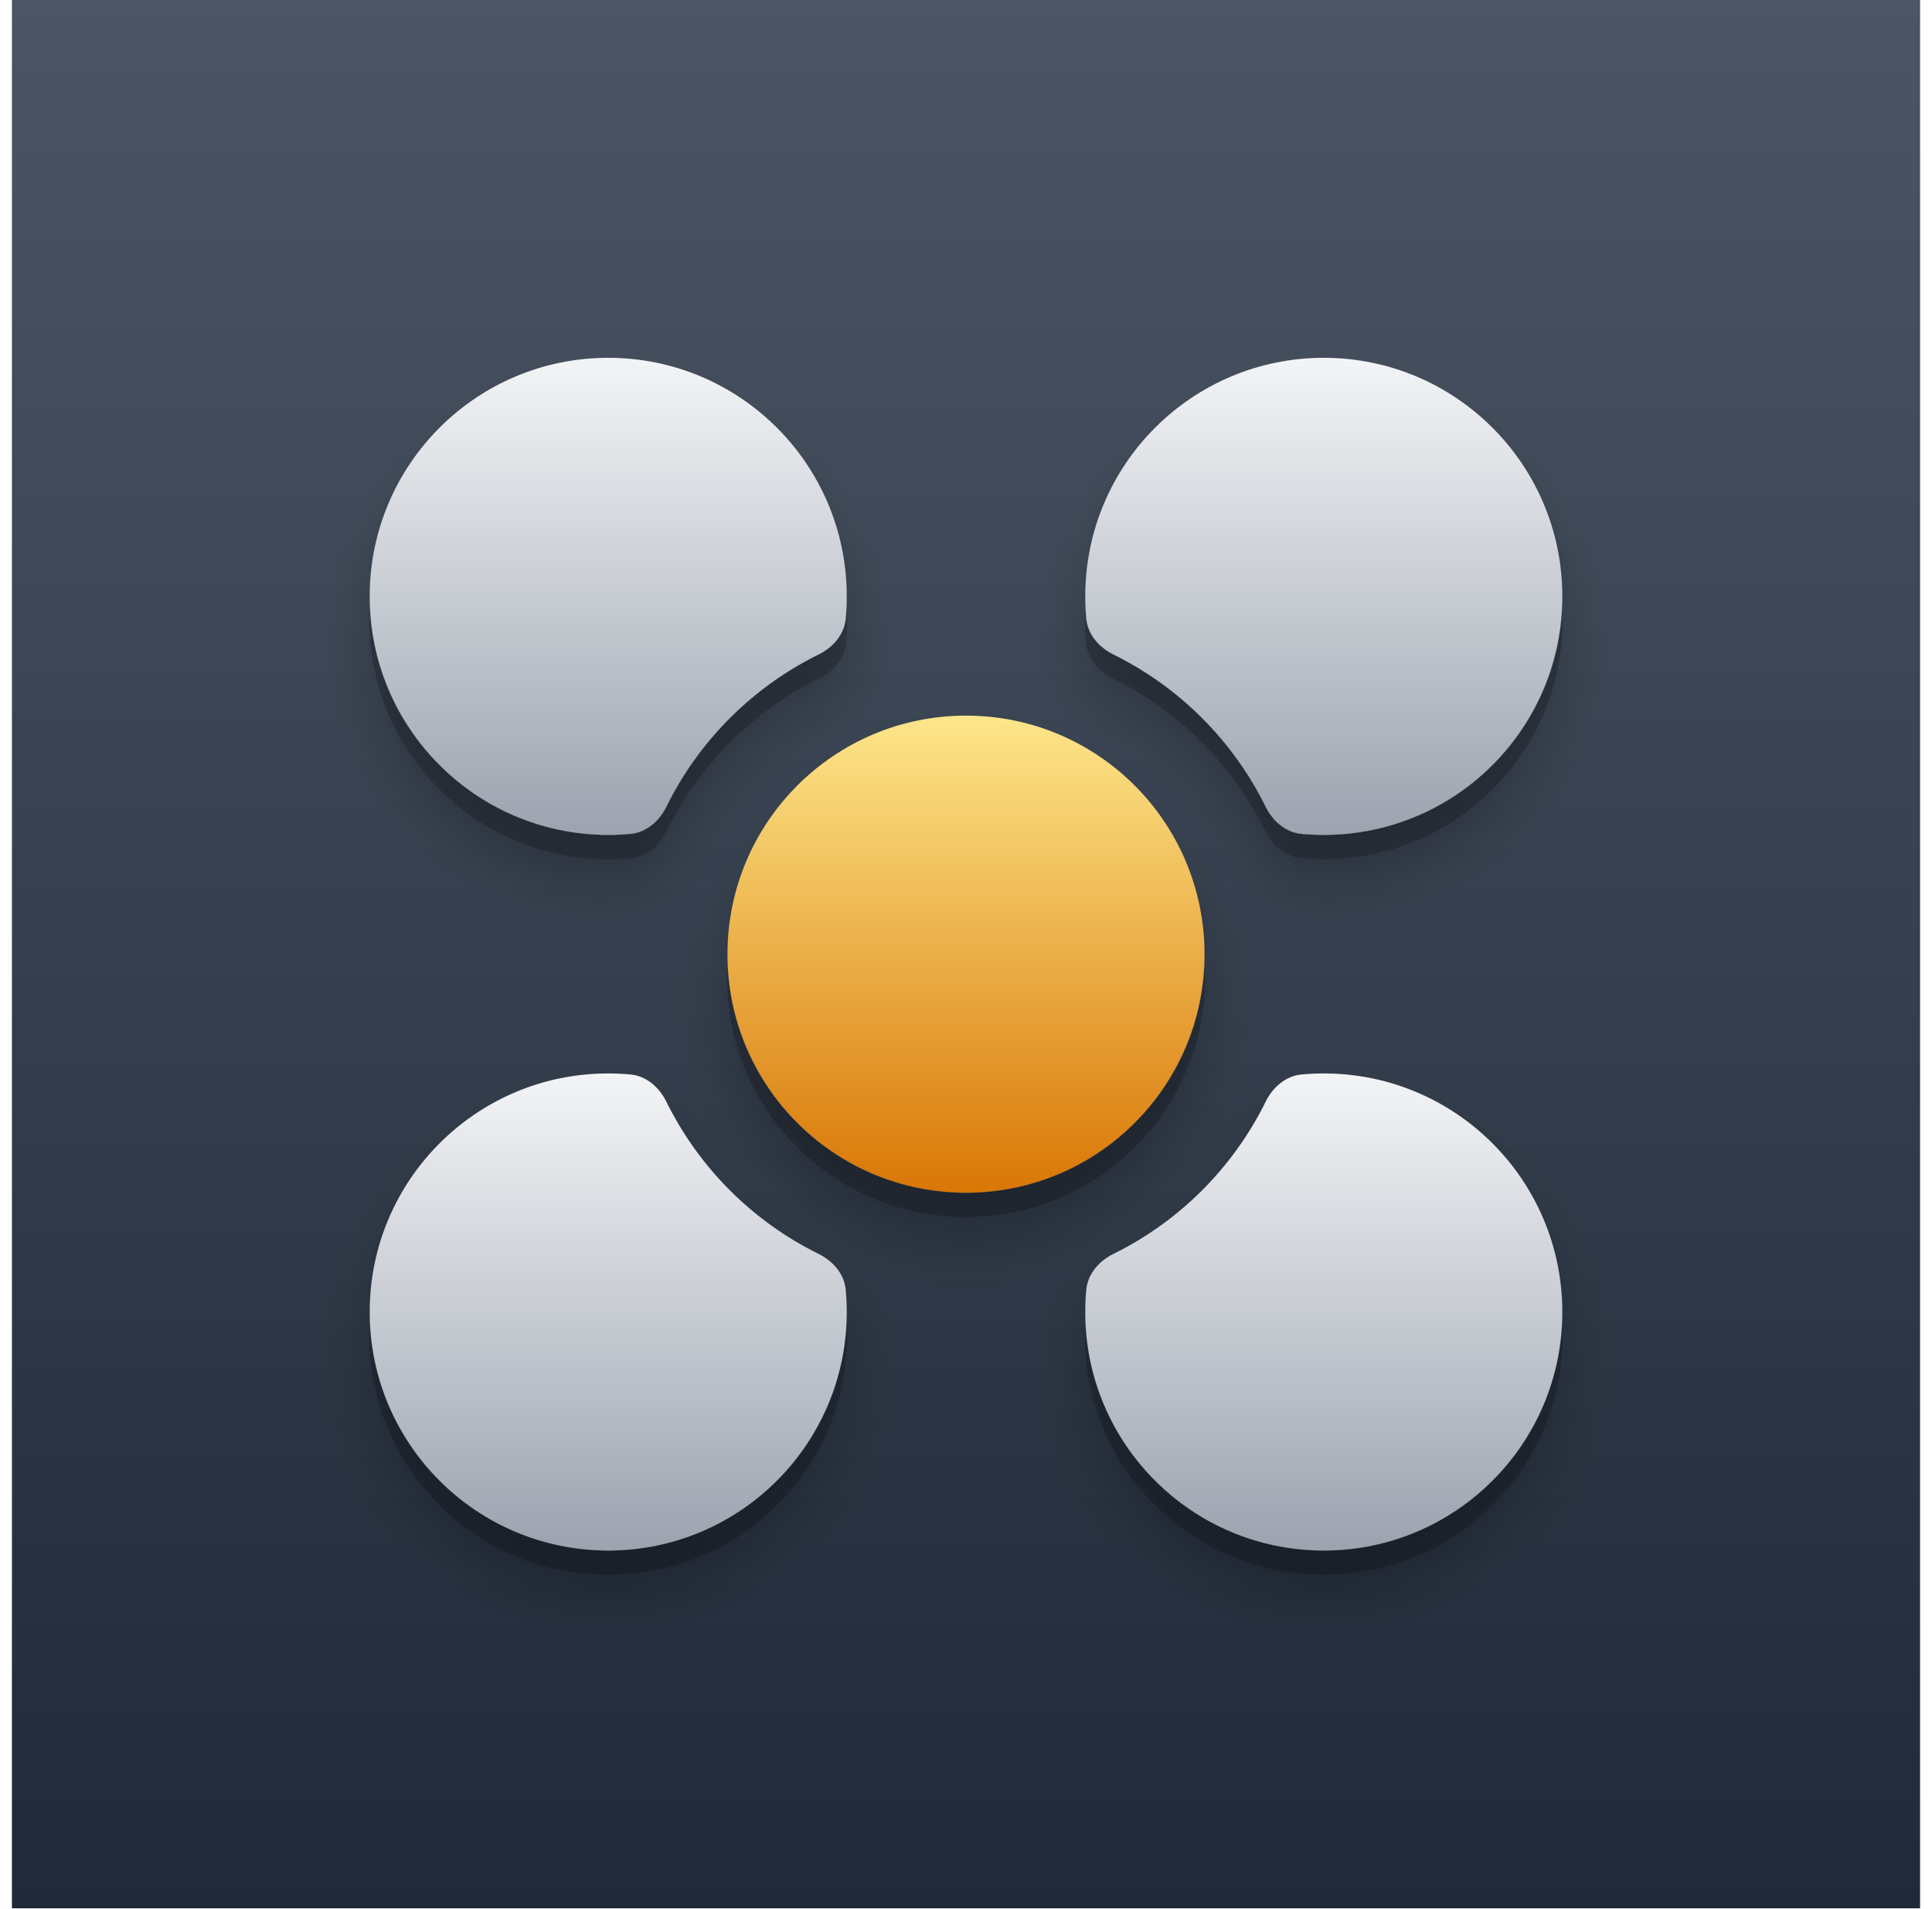
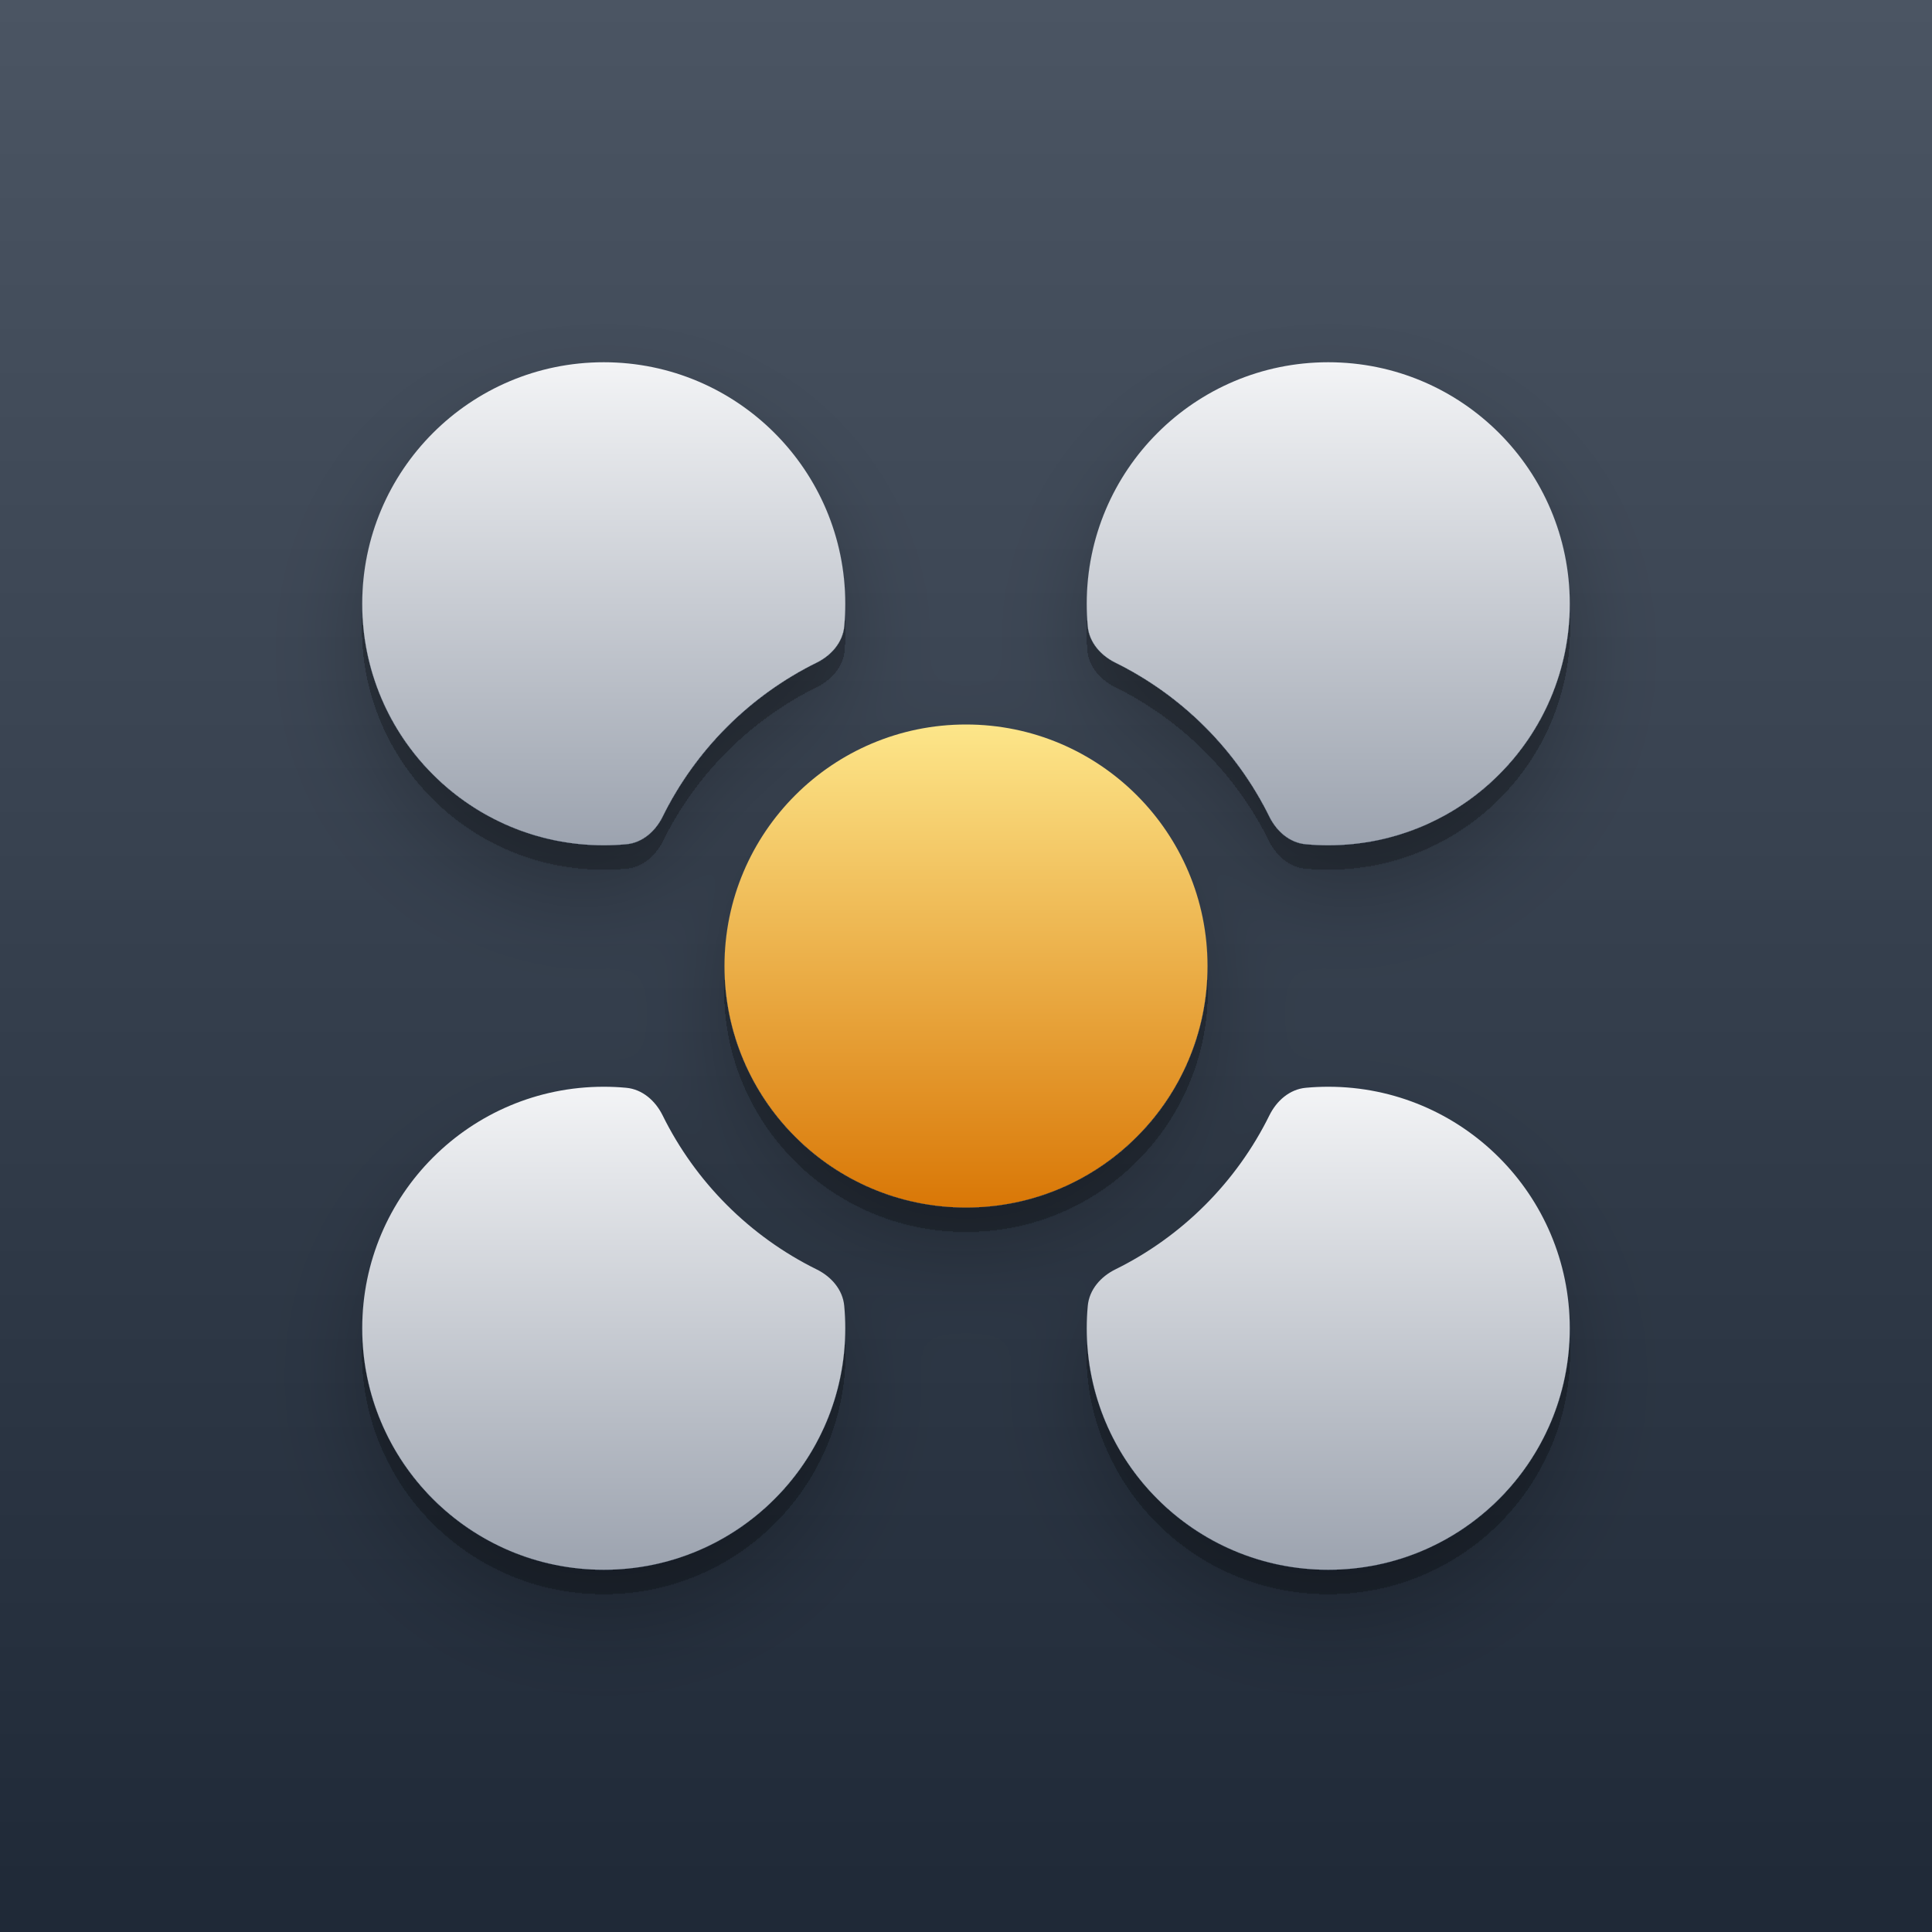
- <svg xmlns="http://www.w3.org/2000/svg" width="81" height="80" viewBox="0 0 81 80" fill="none">
-   <rect width="80" height="80" transform="translate(0.5)" fill="url(#paint0_linear_773_6823)" />
-   <g filter="url(#filter0_dd_773_6823)">
-     <path d="M46.685 52.563C46.081 52.861 45.605 53.399 45.543 54.07C45.514 54.377 45.5 54.687 45.5 55C45.5 60.523 49.977 65 55.5 65C61.023 65 65.5 60.523 65.5 55C65.5 49.477 61.023 45 55.5 45C55.187 45 54.877 45.014 54.57 45.043C53.899 45.105 53.361 45.581 53.063 46.185C51.699 48.95 49.45 51.199 46.685 52.563Z" fill="url(#paint1_linear_773_6823)" />
-     <path d="M35.457 54.07C35.395 53.399 34.919 52.861 34.315 52.563C31.55 51.199 29.301 48.95 27.937 46.185C27.639 45.581 27.101 45.105 26.43 45.043C26.123 45.014 25.813 45 25.5 45C19.977 45 15.5 49.477 15.5 55C15.5 60.523 19.977 65 25.5 65C31.023 65 35.5 60.523 35.5 55C35.5 54.687 35.486 54.377 35.457 54.07Z" fill="url(#paint2_linear_773_6823)" />
-     <path d="M34.315 27.437C34.919 27.139 35.395 26.601 35.457 25.93C35.486 25.623 35.5 25.313 35.5 25C35.5 19.477 31.023 15 25.5 15C19.977 15 15.5 19.477 15.5 25C15.5 30.523 19.977 35 25.5 35C25.813 35 26.123 34.986 26.43 34.957C27.101 34.895 27.639 34.419 27.937 33.815C29.301 31.05 31.55 28.801 34.315 27.437Z" fill="url(#paint3_linear_773_6823)" />
-     <path d="M55.5 35C61.023 35 65.5 30.523 65.5 25C65.5 19.477 61.023 15 55.5 15C49.977 15 45.5 19.477 45.5 25C45.5 25.313 45.514 25.623 45.543 25.93C45.605 26.601 46.081 27.139 46.685 27.437C49.45 28.801 51.699 31.05 53.063 33.815C53.361 34.419 53.899 34.895 54.57 34.957C54.877 34.986 55.187 35 55.5 35Z" fill="url(#paint4_linear_773_6823)" />
-     <circle cx="40.5" cy="40" r="10" fill="url(#paint5_linear_773_6823)" />
+ <svg xmlns="http://www.w3.org/2000/svg" width="80" height="80" viewBox="0 0 80 80" fill="none">
+   <rect width="80" height="80" fill="url(#paint0_linear_821_5745)" />
+   <g filter="url(#filter0_dd_821_5745)">
+     <path d="M46.185 52.563C45.581 52.861 45.105 53.399 45.043 54.07C45.014 54.377 45 54.687 45 55C45 60.523 49.477 65 55 65C60.523 65 65 60.523 65 55C65 49.477 60.523 45 55 45C54.687 45 54.377 45.014 54.07 45.043C53.399 45.105 52.861 45.581 52.563 46.185C51.199 48.95 48.95 51.199 46.185 52.563Z" fill="url(#paint1_linear_821_5745)" />
+     <path d="M34.957 54.07C34.895 53.399 34.419 52.861 33.815 52.563C31.05 51.199 28.801 48.95 27.437 46.185C27.139 45.581 26.601 45.105 25.93 45.043C25.623 45.014 25.313 45 25 45C19.477 45 15 49.477 15 55C15 60.523 19.477 65 25 65C30.523 65 35 60.523 35 55C35 54.687 34.986 54.377 34.957 54.07Z" fill="url(#paint2_linear_821_5745)" />
+     <path d="M33.815 27.437C34.419 27.139 34.895 26.601 34.957 25.93C34.986 25.623 35 25.313 35 25C35 19.477 30.523 15 25 15C19.477 15 15 19.477 15 25C15 30.523 19.477 35 25 35C25.313 35 25.623 34.986 25.93 34.957C26.601 34.895 27.139 34.419 27.437 33.815C28.801 31.05 31.05 28.801 33.815 27.437Z" fill="url(#paint3_linear_821_5745)" />
+     <path d="M55 35C60.523 35 65 30.523 65 25C65 19.477 60.523 15 55 15C49.477 15 45 19.477 45 25C45 25.313 45.014 25.623 45.043 25.93C45.105 26.601 45.581 27.139 46.185 27.437C48.95 28.801 51.199 31.05 52.563 33.815C52.861 34.419 53.399 34.895 54.07 34.957C54.377 34.986 54.687 35 55 35Z" fill="url(#paint4_linear_821_5745)" />
+     <circle cx="40" cy="40" r="10" fill="url(#paint5_linear_821_5745)" />
  </g>
  <defs>
-     <filter id="filter0_dd_773_6823" x="10.5" y="12" width="60" height="60" filterUnits="userSpaceOnUse" color-interpolation-filters="sRGB">
+     <filter id="filter0_dd_821_5745" x="8" y="10" width="64" height="64" filterUnits="userSpaceOnUse" color-interpolation-filters="sRGB">
      <feFlood flood-opacity="0" result="BackgroundImageFix" />
      <feColorMatrix in="SourceAlpha" type="matrix" values="0 0 0 0 0 0 0 0 0 0 0 0 0 0 0 0 0 0 127 0" result="hardAlpha" />
      <feOffset dy="1" />
      <feComposite in2="hardAlpha" operator="out" />
-       <feColorMatrix type="matrix" values="0 0 0 0 0 0 0 0 0 0 0 0 0 0 0 0 0 0 0.2 0" />
-       <feBlend mode="normal" in2="BackgroundImageFix" result="effect1_dropShadow_773_6823" />
+       <feColorMatrix type="matrix" values="0 0 0 0 0 0 0 0 0 0 0 0 0 0 0 0 0 0 0.25 0" />
+       <feBlend mode="normal" in2="BackgroundImageFix" result="effect1_dropShadow_821_5745" />
      <feColorMatrix in="SourceAlpha" type="matrix" values="0 0 0 0 0 0 0 0 0 0 0 0 0 0 0 0 0 0 127 0" result="hardAlpha" />
      <feOffset dy="2" />
-       <feGaussianBlur stdDeviation="1" />
+       <feGaussianBlur stdDeviation="2" />
      <feComposite in2="hardAlpha" operator="out" />
-       <feColorMatrix type="matrix" values="0 0 0 0 0 0 0 0 0 0 0 0 0 0 0 0 0 0 0.2 0" />
-       <feBlend mode="normal" in2="effect1_dropShadow_773_6823" result="effect2_dropShadow_773_6823" />
-       <feBlend mode="normal" in="SourceGraphic" in2="effect2_dropShadow_773_6823" result="shape" />
+       <feColorMatrix type="matrix" values="0 0 0 0 0 0 0 0 0 0 0 0 0 0 0 0 0 0 0.25 0" />
+       <feBlend mode="normal" in2="effect1_dropShadow_821_5745" result="effect2_dropShadow_821_5745" />
+       <feBlend mode="normal" in="SourceGraphic" in2="effect2_dropShadow_821_5745" result="shape" />
    </filter>
-     <linearGradient id="paint0_linear_773_6823" x1="40" y1="0" x2="40" y2="80" gradientUnits="userSpaceOnUse">
+     <linearGradient id="paint0_linear_821_5745" x1="40" y1="0" x2="40" y2="80" gradientUnits="userSpaceOnUse">
      <stop stop-color="#4B5563" />
      <stop offset="1" stop-color="#1F2937" />
    </linearGradient>
-     <linearGradient id="paint1_linear_773_6823" x1="55.5" y1="45" x2="55.5" y2="65" gradientUnits="userSpaceOnUse">
+     <linearGradient id="paint1_linear_821_5745" x1="55" y1="45" x2="55" y2="65" gradientUnits="userSpaceOnUse">
      <stop stop-color="#F3F4F6" />
      <stop offset="1" stop-color="#9CA3AF" />
    </linearGradient>
-     <linearGradient id="paint2_linear_773_6823" x1="25.5" y1="45" x2="25.5" y2="65" gradientUnits="userSpaceOnUse">
+     <linearGradient id="paint2_linear_821_5745" x1="25" y1="45" x2="25" y2="65" gradientUnits="userSpaceOnUse">
      <stop stop-color="#F3F4F6" />
      <stop offset="1" stop-color="#9CA3AF" />
    </linearGradient>
-     <linearGradient id="paint3_linear_773_6823" x1="25.5" y1="15" x2="25.5" y2="35" gradientUnits="userSpaceOnUse">
+     <linearGradient id="paint3_linear_821_5745" x1="25" y1="15" x2="25" y2="35" gradientUnits="userSpaceOnUse">
      <stop stop-color="#F3F4F6" />
      <stop offset="1" stop-color="#9CA3AF" />
    </linearGradient>
-     <linearGradient id="paint4_linear_773_6823" x1="55.5" y1="15" x2="55.5" y2="35" gradientUnits="userSpaceOnUse">
+     <linearGradient id="paint4_linear_821_5745" x1="55" y1="15" x2="55" y2="35" gradientUnits="userSpaceOnUse">
      <stop stop-color="#F3F4F6" />
      <stop offset="1" stop-color="#9CA3AF" />
    </linearGradient>
-     <linearGradient id="paint5_linear_773_6823" x1="40.5" y1="30" x2="40.5" y2="50" gradientUnits="userSpaceOnUse">
+     <linearGradient id="paint5_linear_821_5745" x1="40" y1="30" x2="40" y2="50" gradientUnits="userSpaceOnUse">
      <stop stop-color="#FDE68A" />
      <stop offset="1" stop-color="#D97706" />
    </linearGradient>
  </defs>
</svg>
